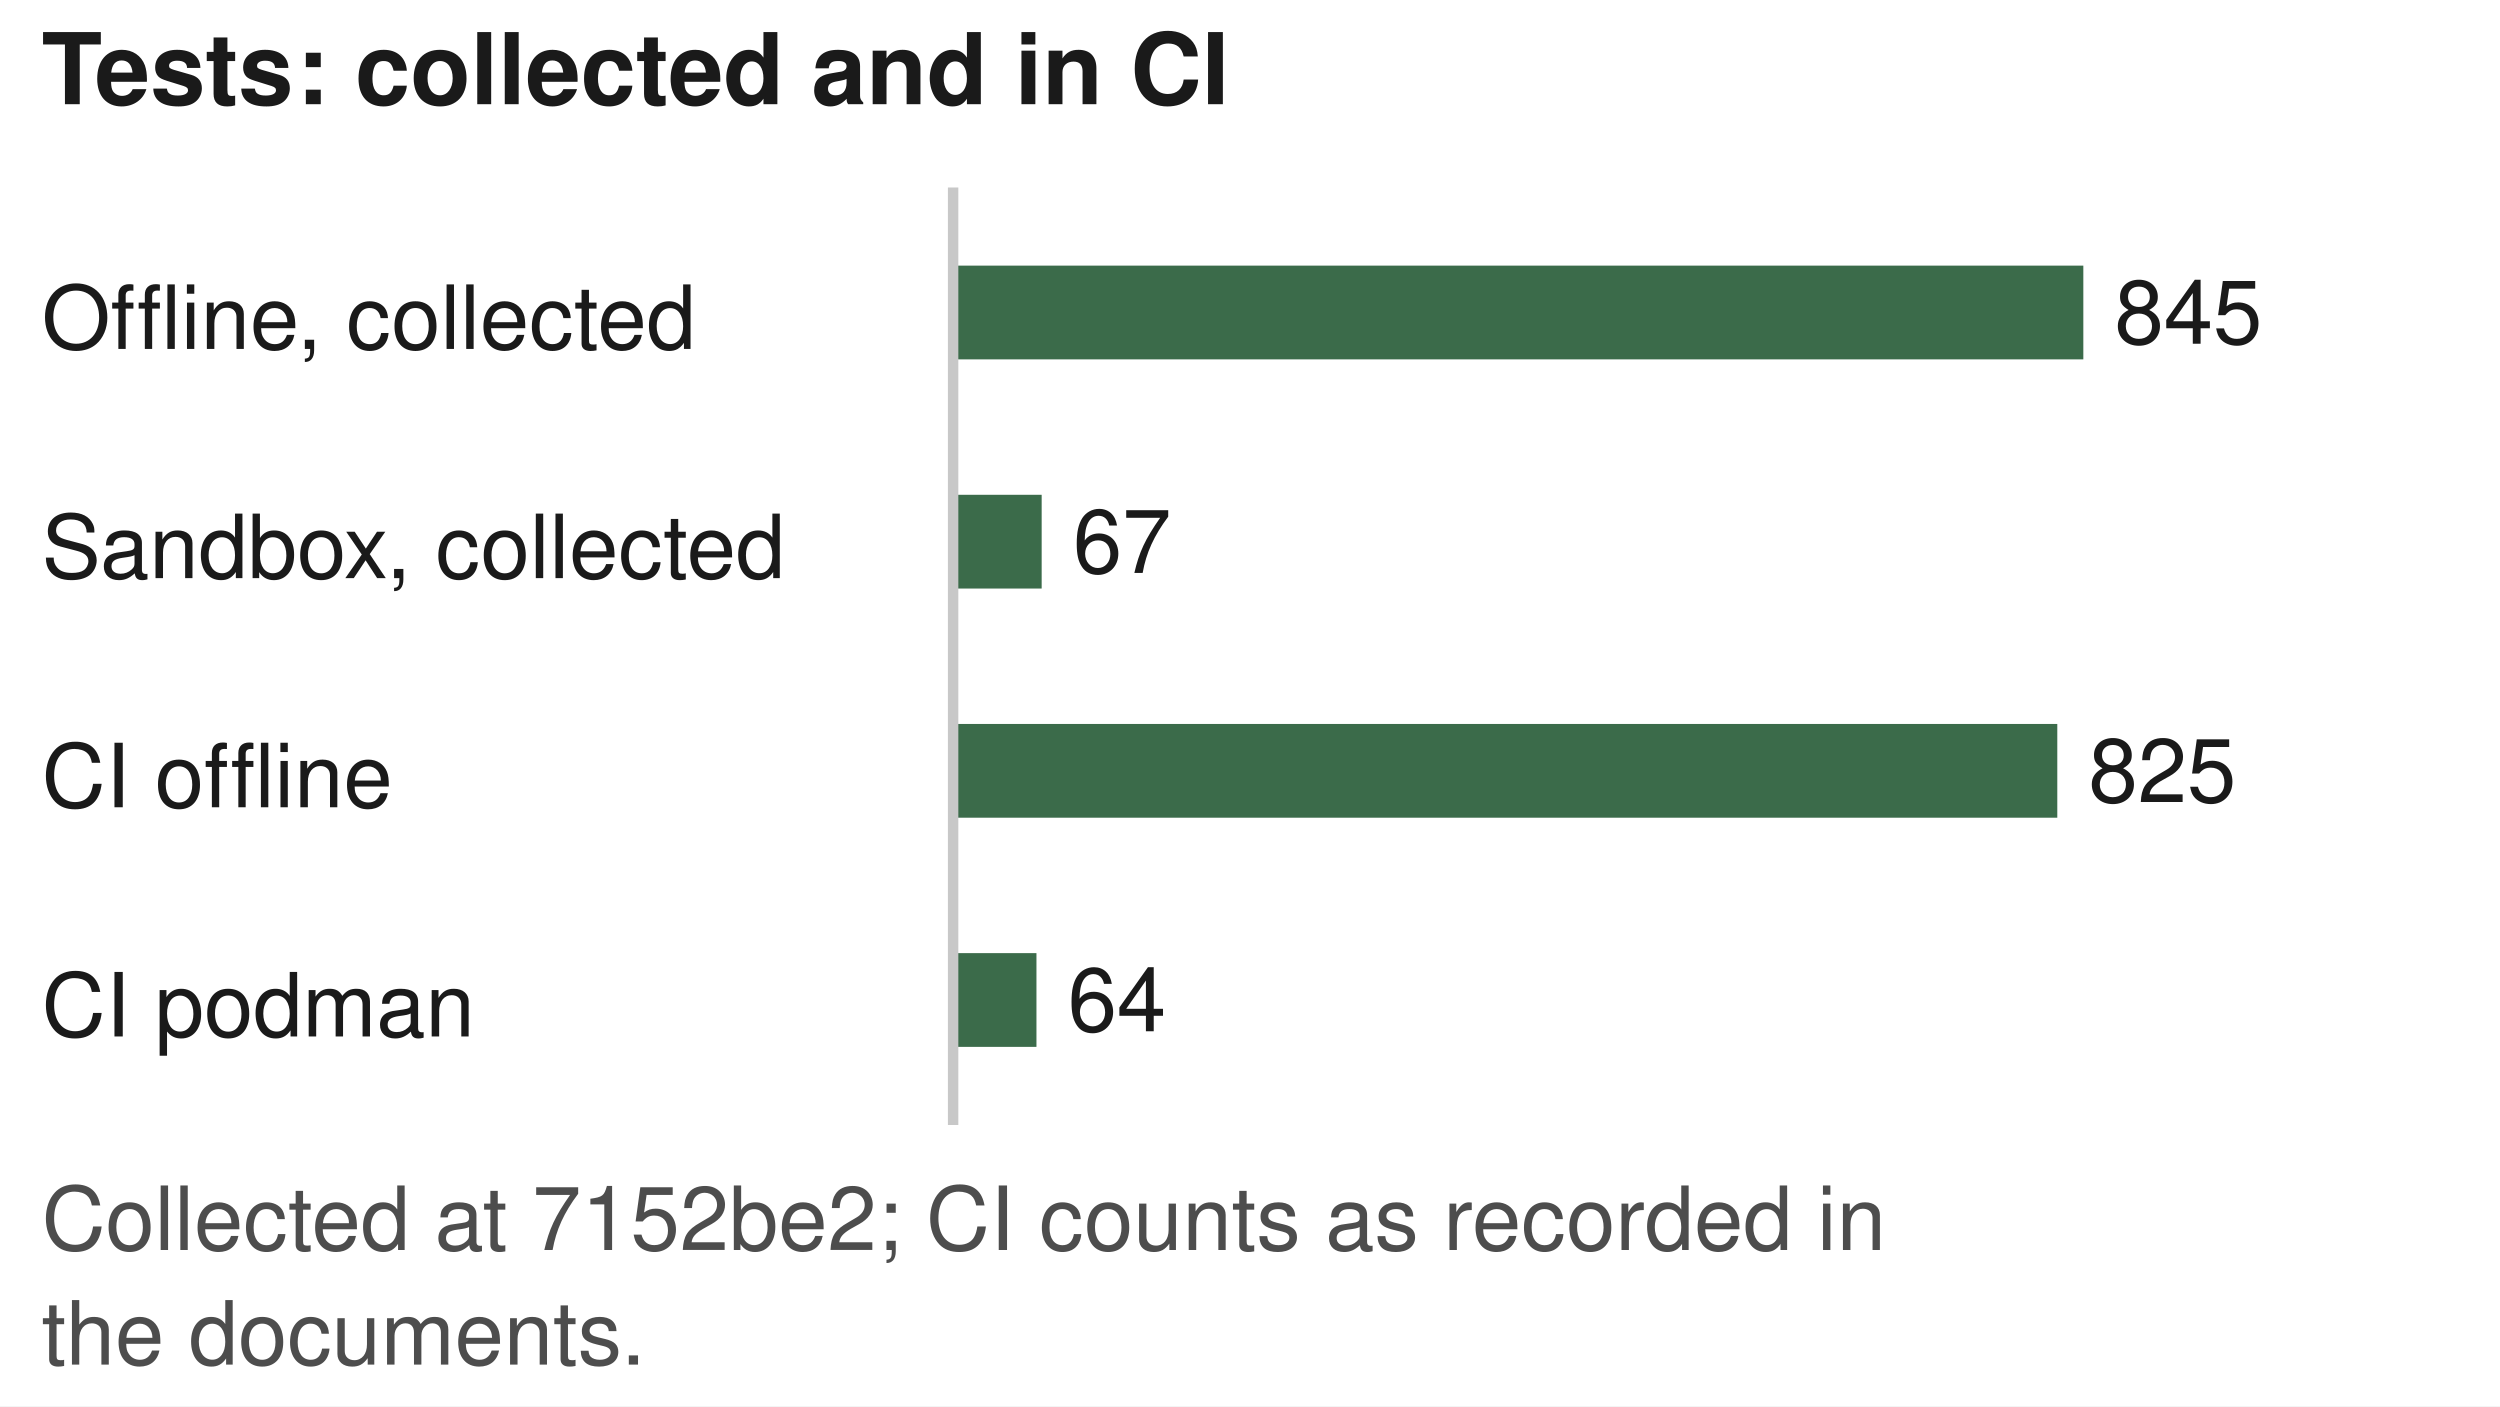
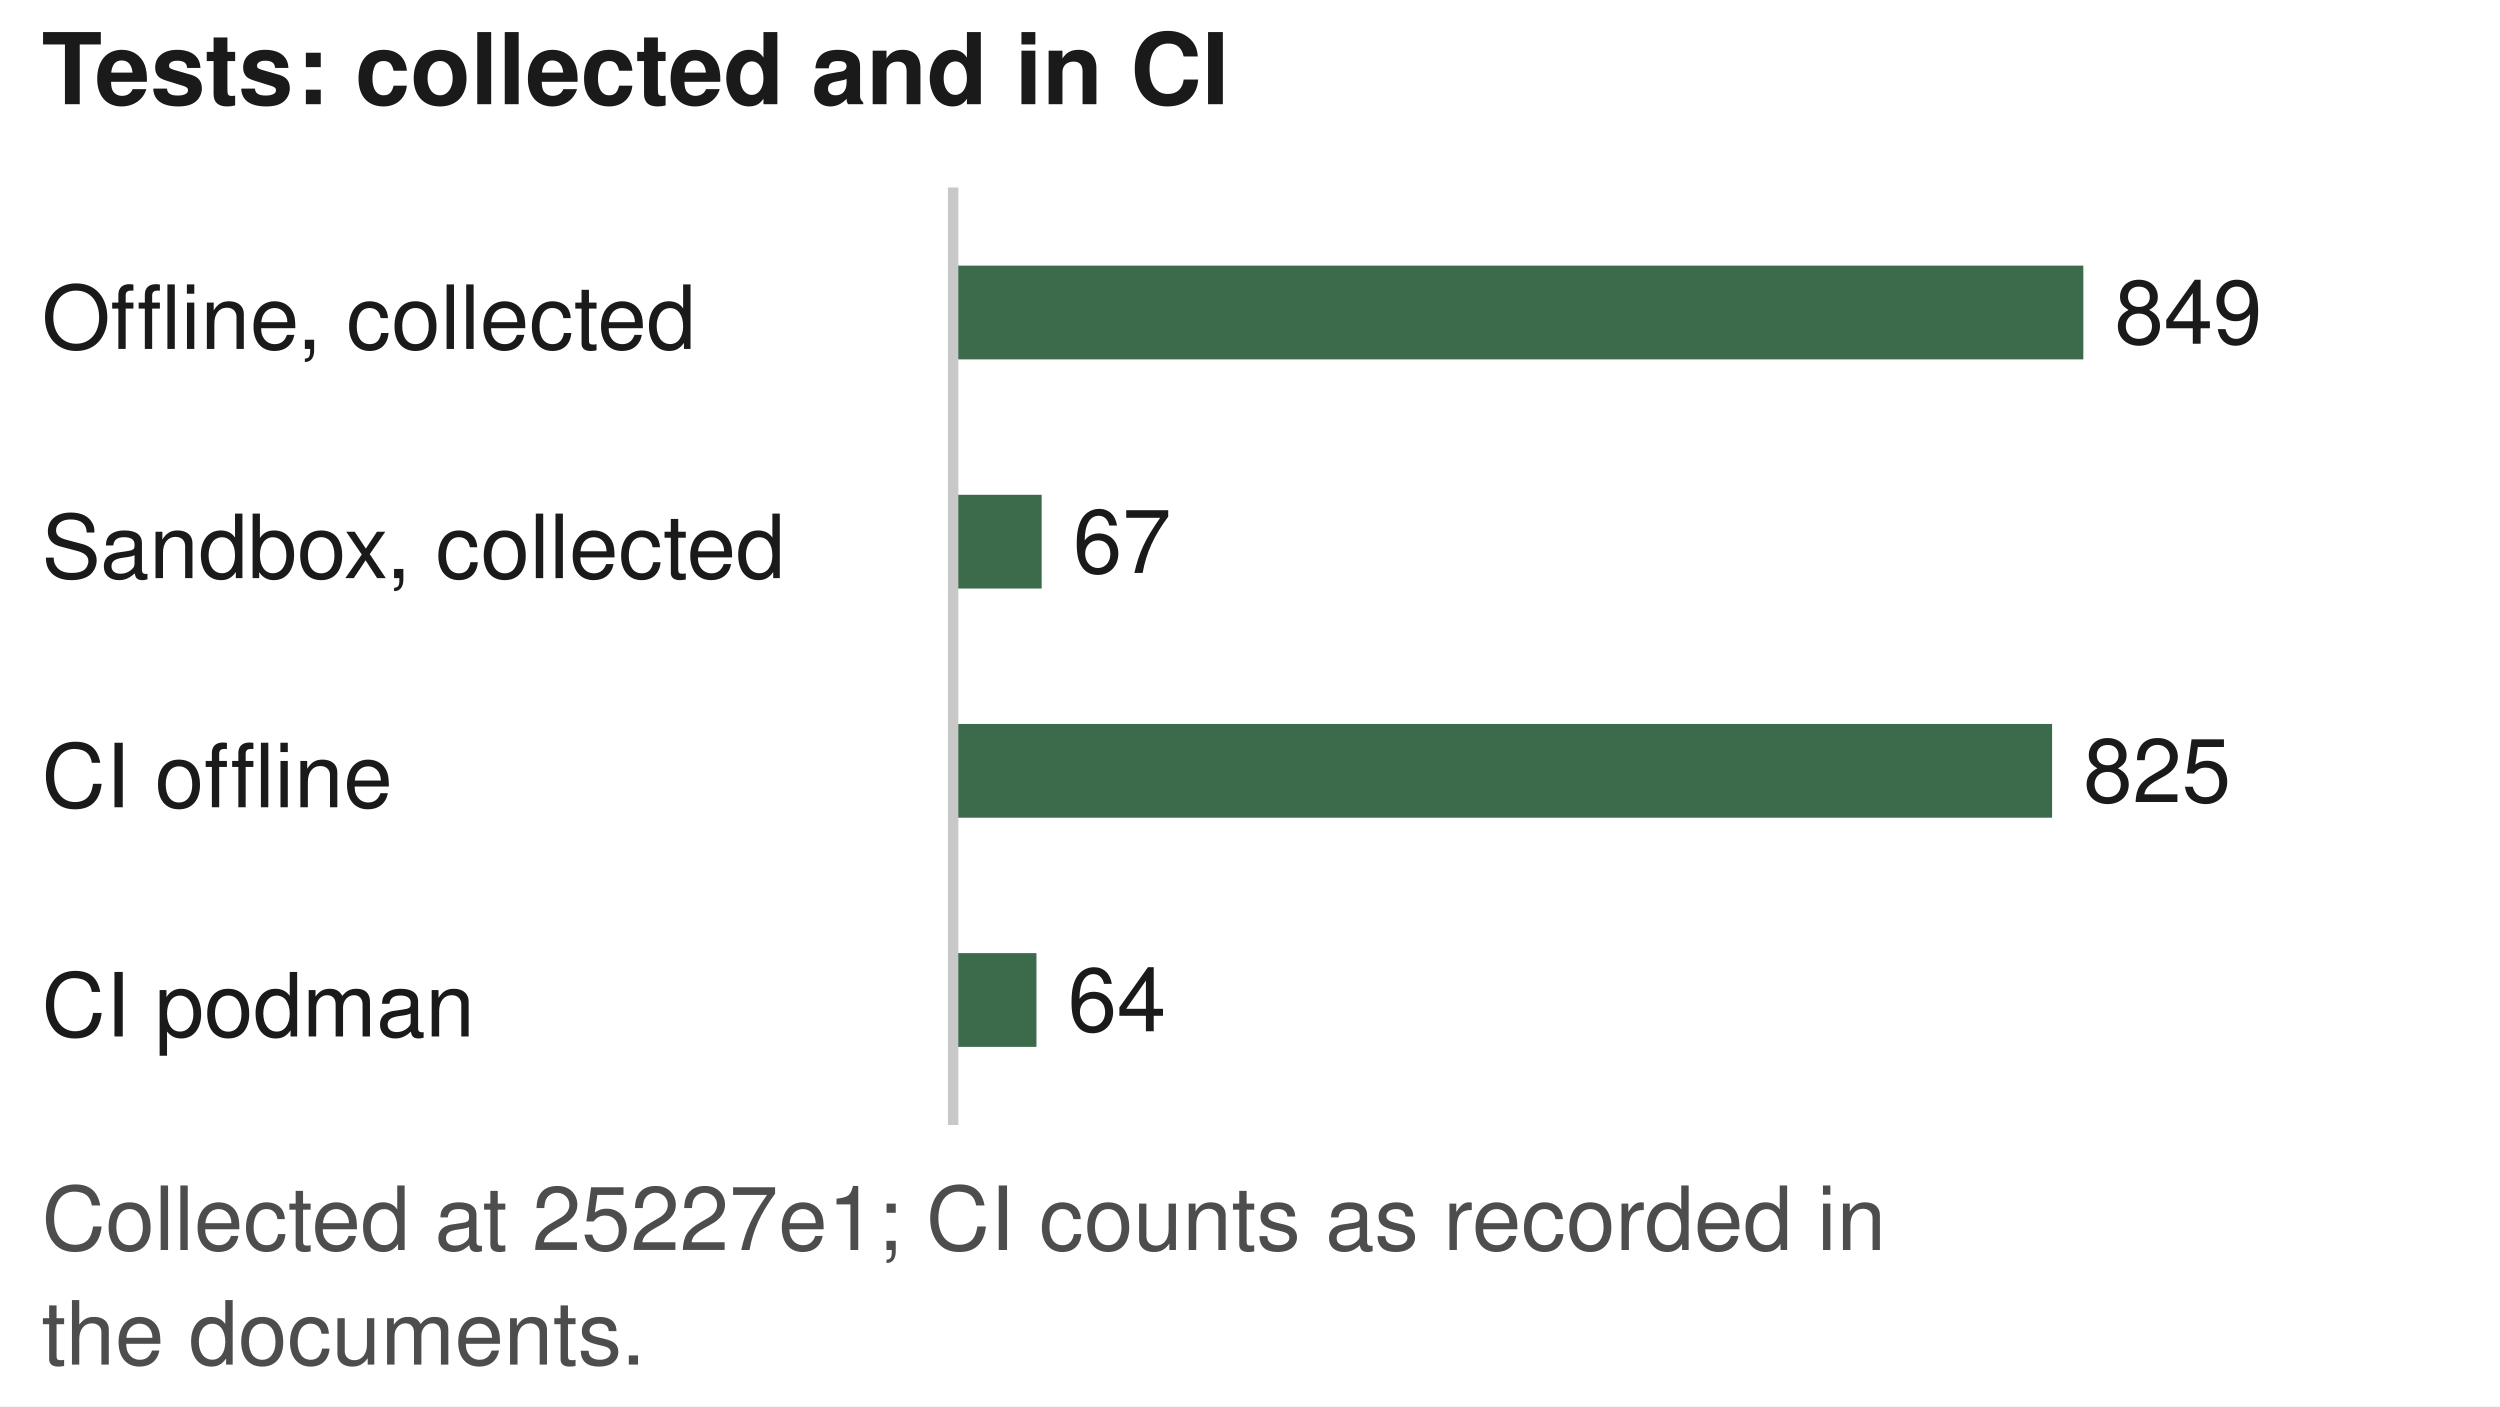
<svg xmlns="http://www.w3.org/2000/svg" viewBox="0 0 480 270" width="480" height="270" role="img" aria-labelledby="engineering-tests-compact-title engineering-tests-compact-desc">
  <style>text{font-family:system-ui,-apple-system,"Segoe UI",Helvetica,Arial,sans-serif}</style>
  <rect x="0" y="0" width="480" height="270" fill="#ffffff" />
  <text x="8" y="20" font-size="19" font-weight="bold" fill="#1a1a1a">Tests: collected and in CI</text>
  <text x="8" y="67" font-size="17" fill="#1a1a1a">Offline, collected</text>
  <rect x="183" y="51" width="217" height="18" fill="#3b6b4a" stroke="none" stroke-width="2" />
-   <text x="406" y="66" font-size="17" fill="#1a1a1a">845</text>
+   <text x="406" y="66" font-size="17" fill="#1a1a1a">849</text>
  <text x="8" y="111" font-size="17" fill="#1a1a1a">Sandbox, collected</text>
  <rect x="183" y="95" width="17" height="18" fill="#3b6b4a" stroke="none" stroke-width="2" />
  <text x="206" y="110" font-size="17" fill="#1a1a1a">67</text>
  <text x="8" y="155" font-size="17" fill="#1a1a1a">CI offline</text>
-   <rect x="183" y="139" width="212" height="18" fill="#3b6b4a" stroke="none" stroke-width="2" />
-   <text x="401" y="154" font-size="17" fill="#1a1a1a">825</text>
+   <rect x="183" y="139" width="211" height="18" fill="#3b6b4a" stroke="none" stroke-width="2" />
+   <text x="400" y="154" font-size="17" fill="#1a1a1a">825</text>
  <text x="8" y="199" font-size="17" fill="#1a1a1a">CI podman</text>
  <rect x="183" y="183" width="16" height="18" fill="#3b6b4a" stroke="none" stroke-width="2" />
  <text x="205" y="198" font-size="17" fill="#1a1a1a">64</text>
  <path d="M183 36V216" stroke="#c8c8c8" stroke-width="2" fill="none" />
-   <text x="8" y="240" font-size="17" fill="#4d4d4d">Collected at 7152be2; CI counts as recorded in</text>
+   <text x="8" y="240" font-size="17" fill="#4d4d4d">Collected at 25227e1; CI counts as recorded in</text>
  <text x="8" y="262" font-size="17" fill="#4d4d4d">the documents.</text>
</svg>
